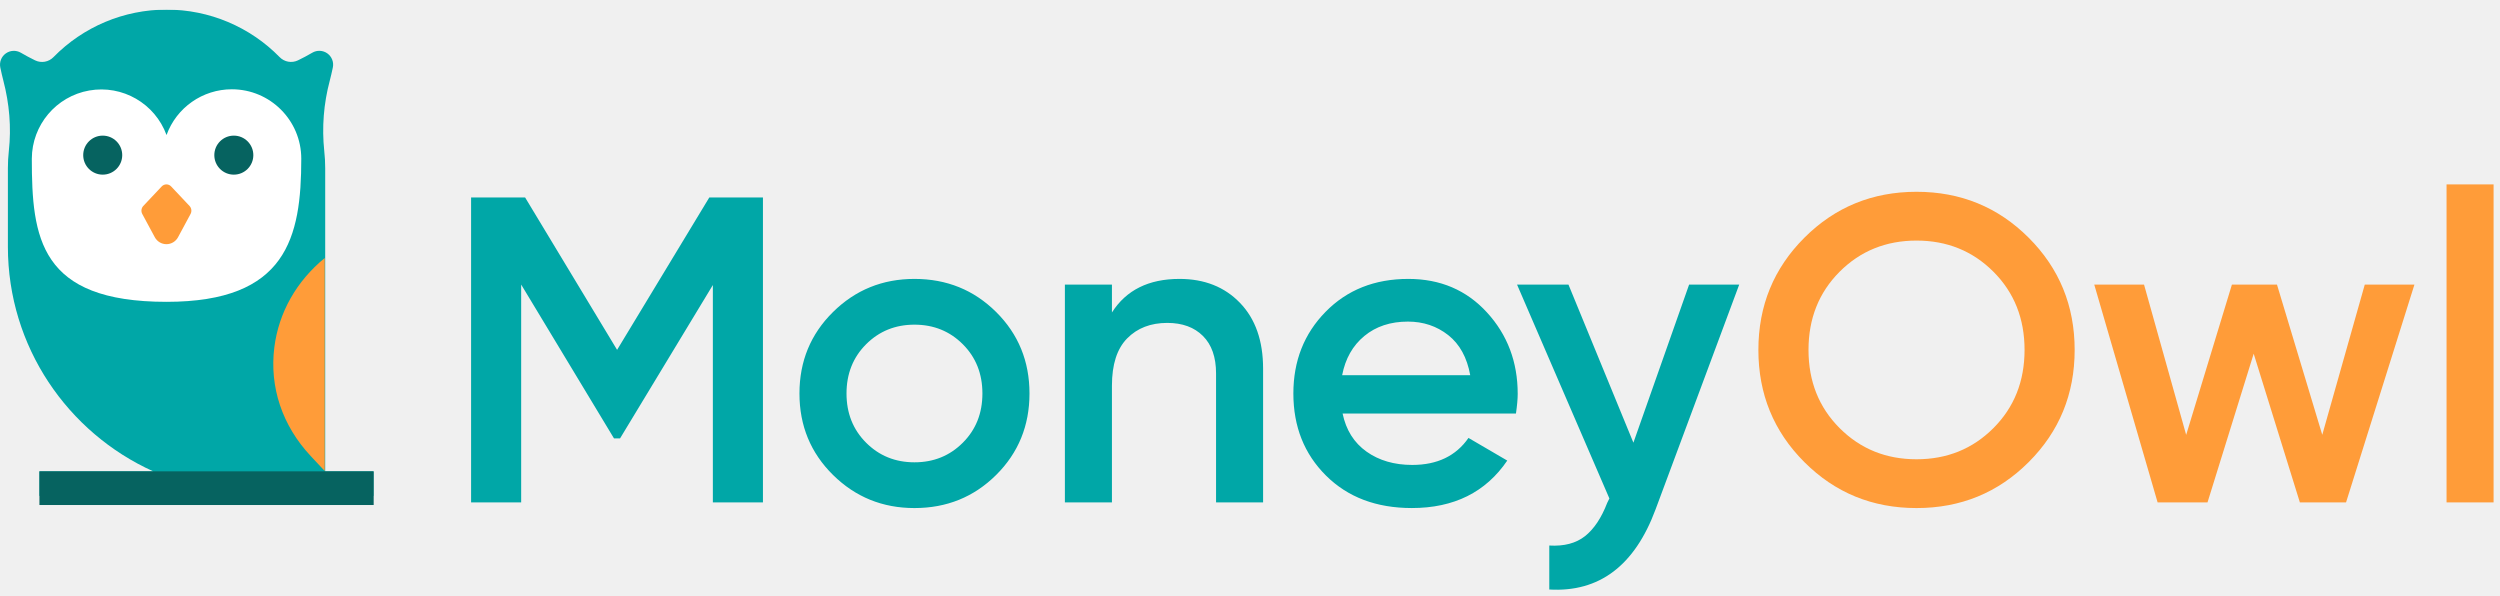
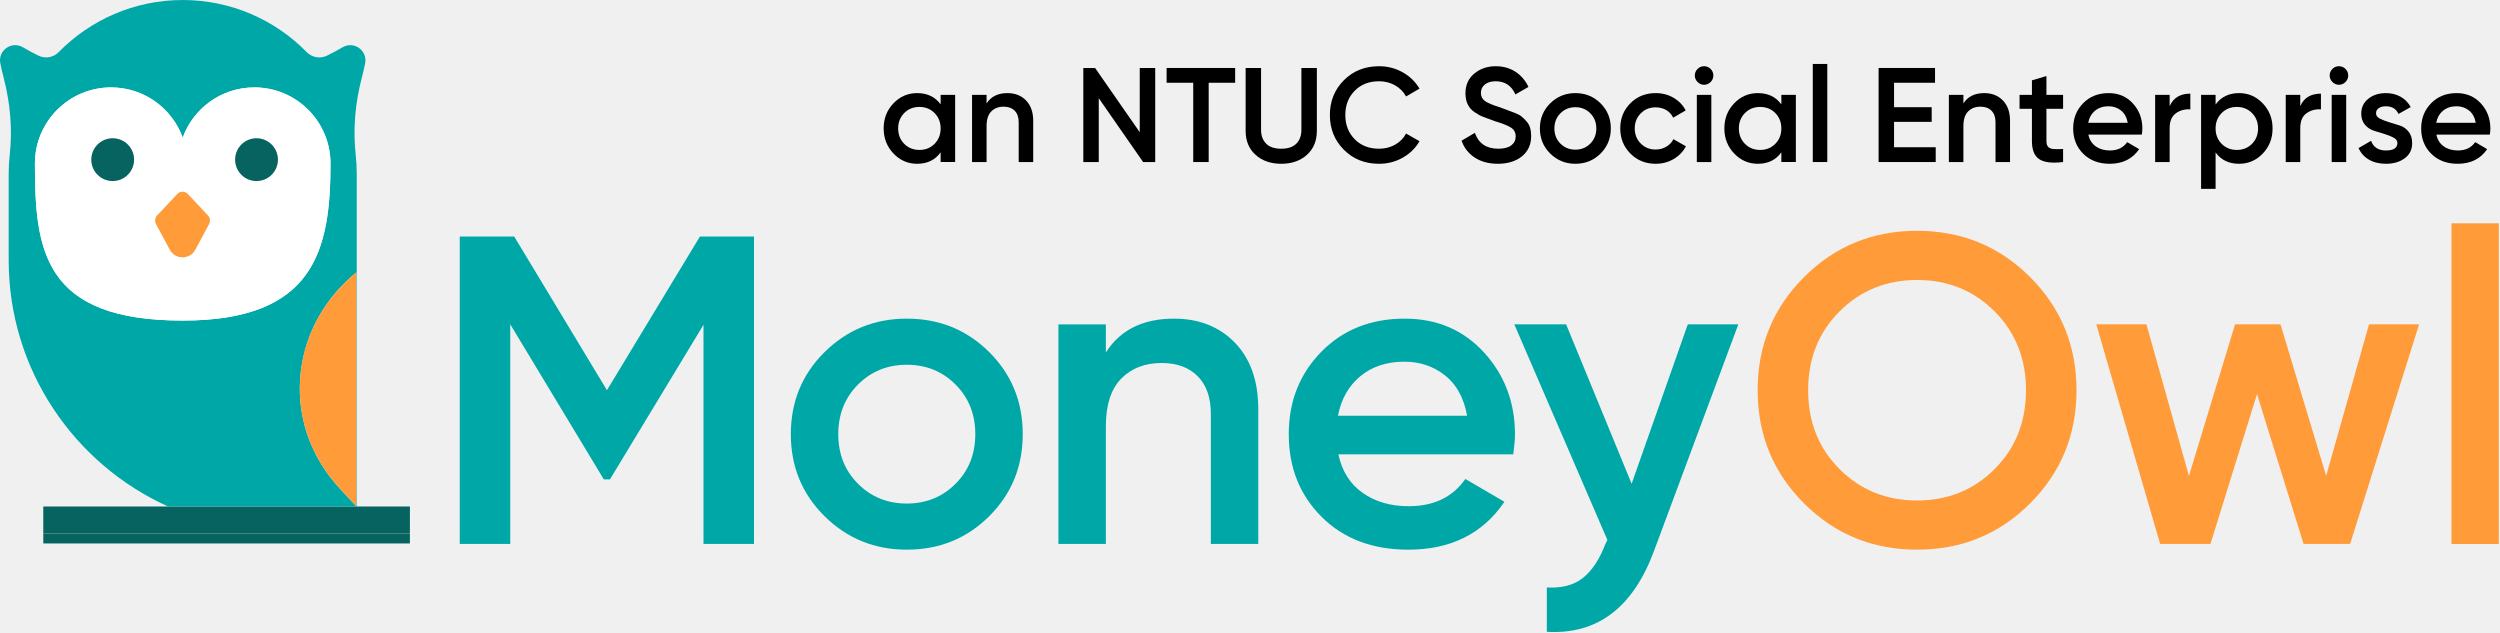
- <svg xmlns="http://www.w3.org/2000/svg" xmlns:xlink="http://www.w3.org/1999/xlink" width="147" height="35" viewBox="0 0 147 35">
+ <svg xmlns="http://www.w3.org/2000/svg" xmlns:xlink="http://www.w3.org/1999/xlink" width="178px" height="45px" viewBox="0 0 178 45" version="1.1">
  <defs>
-     <path id="a" d="M0 .324h21.972V28.92H0z" />
+     <polygon id="path-1" points="0 45 177.921 45 177.921 0 0 0" />
  </defs>
-   <g fill="none" fill-rule="evenodd">
-     <g transform="translate(0 .24)">
-       <mask id="b" fill="#fff">
-         <use xlink:href="#a" />
-       </mask>
-       <path fill="#00A7A7" d="M19.122 27.474V9.653a9.21 9.21 0 0 0-.056-1.02 11.4 11.4 0 0 1 .322-4.12c.065-.251.125-.51.182-.78a.814.814 0 0 0-1.205-.875c-.275.16-.56.314-.846.451a.937.937 0 0 1-1.076-.19A9.296 9.296 0 0 0 9.793.325a9.298 9.298 0 0 0-6.65 2.795.936.936 0 0 1-1.076.19 12.47 12.47 0 0 1-.844-.451.814.814 0 0 0-1.204.875c.056.267.115.525.18.774.35 1.346.474 2.739.321 4.12a9.176 9.176 0 0 0-.056 1.026v4.618c0 5.87 3.514 10.932 8.547 13.203H2.319v1.446h19.653v-1.446h-2.85z" mask="url(#b)" />
+   <g id="latest" stroke="none" stroke-width="1" fill="none" fill-rule="evenodd">
+     <g id="1024px---homepage--copy" transform="translate(-58, -20)">
+       <g id="Group-57" transform="translate(58, 20)">
+         <polygon id="Fill-1" fill="#066360" points="3.082 38.694 29.185 38.694 29.185 37.984 3.082 37.984" />
+         <polygon id="Fill-2" fill="#066360" points="25.4 36.063 11.969 36.063 3.082 36.063 3.082 37.984 29.185 37.984 29.185 36.063" />
+         <g id="Group-15">
+           <path d="M23.532,11.646 C23.532,8.652 21.104,6.224 18.108,6.224 C15.762,6.224 13.764,7.713 13.009,9.799 C12.253,7.713 10.256,6.224 7.91,6.224 C4.913,6.224 2.485,8.652 2.485,11.646 C2.485,17.82 3.082,22.825 13.009,22.825 C22.385,22.825 23.532,17.82 23.532,11.646 L23.532,11.646 Z M25.365,36.041 L25.365,19.399 C23.159,21.209 21.774,23.649 21.428,26.375 C21.035,29.477 22.046,32.495 24.271,34.871 L25.365,36.041 Z M24.395,3.365 C25.209,2.893 26.188,3.607 25.995,4.529 C25.92,4.886 25.84,5.231 25.754,5.564 C25.289,7.351 25.124,9.201 25.327,11.039 C25.375,11.482 25.4,11.934 25.4,12.392 L25.4,36.063 L11.969,36.063 C5.285,33.045 0.618,26.323 0.618,18.526 L0.618,12.392 C0.618,11.931 0.642,11.476 0.692,11.03 C0.895,9.194 0.73,7.343 0.265,5.556 C0.179,5.226 0.099,4.883 0.025,4.527 C-0.168,3.607 0.813,2.893 1.626,3.365 C1.99,3.579 2.369,3.783 2.748,3.965 C3.229,4.197 3.802,4.095 4.177,3.712 C6.427,1.423 9.553,0.001 13.009,0.001 C16.465,0.001 19.593,1.423 21.841,3.713 C22.218,4.096 22.79,4.197 23.272,3.966 C23.651,3.783 24.03,3.579 24.395,3.365 L24.395,3.365 Z" id="Fill-3" fill="#00A7A7" />
+           <path d="M25.365,19.399 L25.365,36.04 L24.271,34.871 C22.046,32.494 21.035,29.477 21.427,26.376 C21.774,23.649 23.159,21.209 25.365,19.399" id="Fill-5" fill="#FF9C39" />
+           <path d="M9.548,11.367 C9.548,10.525 8.864,9.844 8.023,9.844 C7.183,9.844 6.5,10.525 6.5,11.367 C6.5,12.209 7.183,12.89 8.023,12.89 C8.864,12.89 9.548,12.209 9.548,11.367 L9.548,11.367 Z M14.884,15.961 C14.993,15.758 14.961,15.504 14.806,15.337 L13.365,13.808 C13.166,13.598 12.831,13.598 12.632,13.808 L11.192,15.337 C11.036,15.504 11.004,15.758 11.113,15.961 L12.093,17.779 C12.481,18.502 13.516,18.502 13.906,17.779 L14.884,15.961 Z M19.788,11.367 C19.788,10.525 19.105,9.844 18.263,9.844 C17.421,9.844 16.74,10.525 16.74,11.367 C16.74,12.209 17.421,12.89 18.263,12.89 C19.105,12.89 19.788,12.209 19.788,11.367 L19.788,11.367 Z M18.109,6.224 C21.105,6.224 23.532,8.652 23.532,11.646 C23.532,17.819 22.385,22.825 13.009,22.825 C3.082,22.825 2.486,17.819 2.486,11.646 C2.486,8.652 4.913,6.224 7.91,6.224 C10.256,6.224 12.253,7.713 13.009,9.798 C13.765,7.713 15.763,6.224 18.109,6.224 L18.109,6.224 Z" id="Fill-7" fill="#FFFFFF" />
+           <path d="M18.262,9.844 C19.105,9.844 19.788,10.525 19.788,11.367 C19.788,12.209 19.105,12.89 18.262,12.89 C17.421,12.89 16.741,12.209 16.741,11.367 C16.741,10.525 17.421,9.844 18.262,9.844" id="Fill-9" fill="#066360" />
+           <path d="M14.805,15.337 C14.96,15.504 14.992,15.758 14.883,15.961 L13.906,17.778 C13.515,18.502 12.48,18.502 12.092,17.778 L11.113,15.961 C11.003,15.758 11.035,15.504 11.191,15.337 L12.631,13.808 C12.83,13.598 13.165,13.598 13.365,13.808 L14.805,15.337 Z" id="Fill-11" fill="#FF9C39" />
+           <path d="M8.022,9.844 C8.864,9.844 9.547,10.525 9.547,11.367 C9.547,12.209 8.864,12.89 8.022,12.89 C7.182,12.89 6.5,12.209 6.5,11.367 C6.5,10.525 7.182,9.844 8.022,9.844" id="Fill-13" fill="#066360" />
+         </g>
+         <g id="Group-56">
+           <path d="M64.38,10.24 C64.667,10.53 65.027,10.675 65.461,10.675 C65.895,10.675 66.255,10.53 66.542,10.24 C66.829,9.95 66.973,9.585 66.973,9.144 C66.973,8.704 66.829,8.34 66.542,8.049 C66.255,7.759 65.895,7.614 65.461,7.614 C65.027,7.614 64.667,7.759 64.38,8.049 C64.093,8.34 63.949,8.704 63.949,9.144 C63.949,9.585 64.093,9.95 64.38,10.24 L64.38,10.24 Z M66.973,6.753 L68.006,6.753 L68.006,11.536 L66.973,11.536 L66.973,10.847 C66.584,11.389 66.026,11.661 65.299,11.661 C64.642,11.661 64.08,11.417 63.615,10.929 C63.15,10.441 62.916,9.846 62.916,9.144 C62.916,8.437 63.15,7.84 63.615,7.356 C64.08,6.871 64.642,6.629 65.299,6.629 C66.026,6.629 66.584,6.896 66.973,7.432 L66.973,6.753 Z" id="Fill-16" fill="#000000" />
+           <path d="M71.727,6.629 C72.275,6.629 72.718,6.804 73.057,7.155 C73.395,7.506 73.564,7.987 73.564,8.6 L73.564,11.537 L72.531,11.537 L72.531,8.705 C72.531,8.348 72.435,8.073 72.244,7.882 C72.052,7.691 71.79,7.595 71.458,7.595 C71.095,7.595 70.802,7.709 70.579,7.935 C70.356,8.161 70.244,8.507 70.244,8.973 L70.244,11.537 L69.21,11.537 L69.21,6.753 L70.244,6.753 L70.244,7.365 C70.556,6.875 71.051,6.629 71.727,6.629" id="Fill-18" fill="#000000" />
+           <polygon id="Fill-20" fill="#000000" points="81.15 4.84 82.251 4.84 82.251 11.537 81.389 11.537 78.232 6.993 78.232 11.537 77.132 11.537 77.132 4.84 77.971 4.84 81.15 9.415" />
+           <polygon id="Fill-22" fill="#000000" points="87.943 4.84 87.943 5.892 86.058 5.892 86.058 11.537 84.958 11.537 84.958 5.892 83.063 5.892 83.063 4.84" />
+           <path d="M93.052,11.025 C92.579,11.449 91.971,11.661 91.225,11.661 C90.478,11.661 89.868,11.449 89.397,11.025 C88.924,10.601 88.689,10.031 88.689,9.317 L88.689,4.84 L89.788,4.84 L89.788,9.25 C89.788,9.658 89.909,9.983 90.148,10.226 C90.386,10.468 90.746,10.589 91.225,10.589 C91.701,10.589 92.061,10.468 92.3,10.226 C92.54,9.983 92.659,9.658 92.659,9.25 L92.659,4.84 L93.76,4.84 L93.76,9.317 C93.76,10.031 93.523,10.601 93.052,11.025" id="Fill-24" fill="#000000" />
+           <path d="M98.189,11.661 C97.18,11.661 96.345,11.328 95.682,10.661 C95.019,9.994 94.687,9.17 94.687,8.188 C94.687,7.206 95.019,6.382 95.682,5.715 C96.345,5.049 97.18,4.715 98.189,4.715 C98.794,4.715 99.354,4.859 99.868,5.146 C100.38,5.433 100.781,5.822 101.068,6.313 L100.111,6.868 C99.932,6.536 99.672,6.273 99.332,6.078 C98.991,5.884 98.609,5.786 98.189,5.786 C97.474,5.786 96.895,6.013 96.452,6.466 C96.008,6.919 95.787,7.493 95.787,8.188 C95.787,8.883 96.008,9.457 96.452,9.91 C96.895,10.363 97.474,10.589 98.189,10.589 C98.609,10.589 98.992,10.492 99.336,10.298 C99.681,10.103 99.939,9.84 100.111,9.508 L101.068,10.054 C100.788,10.545 100.39,10.935 99.876,11.225 C99.364,11.516 98.8,11.661 98.189,11.661" id="Fill-26" fill="#000000" />
+           <path d="M106.646,11.661 C106.001,11.661 105.455,11.514 105.004,11.221 C104.555,10.928 104.241,10.526 104.063,10.015 L105.009,9.46 C105.278,10.213 105.833,10.589 106.674,10.589 C107.088,10.589 107.4,10.508 107.607,10.346 C107.814,10.184 107.917,9.973 107.917,9.712 C107.917,9.438 107.806,9.23 107.583,9.086 C107.359,8.943 106.963,8.786 106.395,8.614 C106.084,8.498 105.828,8.403 105.626,8.328 C105.425,8.254 105.215,8.142 104.996,7.992 C104.775,7.842 104.611,7.656 104.502,7.432 C104.394,7.209 104.34,6.948 104.34,6.648 C104.34,6.055 104.55,5.584 104.971,5.237 C105.392,4.889 105.899,4.715 106.493,4.715 C107.028,4.715 107.497,4.846 107.899,5.107 C108.3,5.369 108.61,5.729 108.827,6.188 L107.899,6.724 C107.618,6.099 107.149,5.786 106.493,5.786 C106.173,5.786 105.918,5.862 105.727,6.012 C105.536,6.161 105.44,6.364 105.44,6.619 C105.44,6.863 105.538,7.055 105.734,7.195 C105.929,7.336 106.284,7.484 106.796,7.64 C107.047,7.735 107.23,7.804 107.346,7.848 C107.462,7.891 107.629,7.954 107.847,8.036 C108.065,8.118 108.227,8.204 108.334,8.295 C108.442,8.385 108.558,8.498 108.681,8.634 C108.804,8.769 108.891,8.925 108.942,9.099 C108.993,9.273 109.018,9.47 109.018,9.69 C109.018,10.296 108.799,10.776 108.363,11.13 C107.926,11.484 107.353,11.661 106.646,11.661" id="Fill-28" fill="#000000" />
+           <path d="M111.104,10.226 C111.391,10.513 111.745,10.656 112.166,10.656 C112.586,10.656 112.941,10.513 113.227,10.226 C113.514,9.939 113.658,9.579 113.658,9.144 C113.658,8.711 113.514,8.351 113.227,8.064 C112.941,7.777 112.586,7.633 112.166,7.633 C111.745,7.633 111.391,7.777 111.104,8.064 C110.817,8.351 110.673,8.711 110.673,9.144 C110.673,9.579 110.817,9.939 111.104,10.226 M112.166,11.661 C111.464,11.661 110.868,11.418 110.376,10.934 C109.885,10.449 109.64,9.852 109.64,9.144 C109.64,8.437 109.885,7.84 110.376,7.356 C110.868,6.871 111.464,6.629 112.166,6.629 C112.874,6.629 113.471,6.871 113.959,7.356 C114.447,7.84 114.691,8.437 114.691,9.144 C114.691,9.852 114.447,10.449 113.959,10.934 C113.471,11.418 112.874,11.661 112.166,11.661" id="Fill-30" fill="#000000" />
+           <path d="M117.886,11.661 C117.165,11.661 116.564,11.418 116.084,10.934 C115.602,10.449 115.362,9.852 115.362,9.144 C115.362,8.431 115.602,7.832 116.084,7.351 C116.564,6.869 117.165,6.629 117.886,6.629 C118.353,6.629 118.776,6.74 119.159,6.964 C119.541,7.187 119.829,7.487 120.02,7.863 L119.13,8.379 C119.022,8.15 118.859,7.97 118.638,7.839 C118.418,7.708 118.163,7.643 117.876,7.643 C117.456,7.643 117.103,7.786 116.82,8.073 C116.535,8.36 116.394,8.718 116.394,9.144 C116.394,9.572 116.535,9.929 116.82,10.216 C117.103,10.503 117.456,10.647 117.876,10.647 C118.157,10.647 118.41,10.579 118.638,10.446 C118.865,10.312 119.034,10.133 119.15,9.91 L120.038,10.417 C119.835,10.8 119.541,11.103 119.159,11.326 C118.776,11.549 118.353,11.661 117.886,11.661" id="Fill-32" fill="#000000" />
+           <mask id="mask-2" fill="white">
+             <use xlink:href="#path-1" />
+           </mask>
+           <g id="Clip-35" />
+           <path d="M120.814,11.537 L121.847,11.537 L121.847,6.753 L120.814,6.753 L120.814,11.537 Z M121.795,5.839 C121.664,5.97 121.51,6.036 121.331,6.036 C121.152,6.036 120.997,5.97 120.867,5.839 C120.736,5.709 120.671,5.554 120.671,5.375 C120.671,5.197 120.734,5.042 120.862,4.912 C120.989,4.781 121.145,4.715 121.331,4.715 C121.515,4.715 121.672,4.781 121.8,4.912 C121.927,5.042 121.991,5.197 121.991,5.375 C121.991,5.554 121.926,5.709 121.795,5.839 L121.795,5.839 Z" id="Fill-34" fill="#000000" mask="url(#mask-2)" />
+           <path d="M124.239,10.24 C124.526,10.53 124.886,10.675 125.32,10.675 C125.754,10.675 126.114,10.53 126.401,10.24 C126.688,9.95 126.832,9.585 126.832,9.144 C126.832,8.704 126.688,8.34 126.401,8.049 C126.114,7.759 125.754,7.614 125.32,7.614 C124.886,7.614 124.526,7.759 124.239,8.049 C123.952,8.34 123.808,8.704 123.808,9.144 C123.808,9.585 123.952,9.95 124.239,10.24 L124.239,10.24 Z M126.832,6.753 L127.865,6.753 L127.865,11.536 L126.832,11.536 L126.832,10.847 C126.442,11.389 125.885,11.661 125.157,11.661 C124.501,11.661 123.939,11.417 123.473,10.929 C123.008,10.441 122.775,9.846 122.775,9.144 C122.775,8.437 123.008,7.84 123.473,7.356 C123.939,6.871 124.501,6.629 125.157,6.629 C125.885,6.629 126.442,6.896 126.832,7.432 L126.832,6.753 Z" id="Fill-36" fill="#000000" mask="url(#mask-2)" />
+           <polygon id="Fill-37" fill="#000000" mask="url(#mask-2)" points="129.07 11.537 130.103 11.537 130.103 4.553 129.07 4.553" />
+           <polygon id="Fill-38" fill="#000000" mask="url(#mask-2)" points="134.857 10.484 137.823 10.484 137.823 11.537 133.757 11.537 133.757 4.84 137.775 4.84 137.775 5.892 134.857 5.892 134.857 7.633 137.536 7.633 137.536 8.676 134.857 8.676" />
+           <path d="M141.277,6.629 C141.825,6.629 142.268,6.804 142.607,7.155 C142.945,7.506 143.114,7.987 143.114,8.6 L143.114,11.537 L142.081,11.537 L142.081,8.705 C142.081,8.348 141.985,8.073 141.794,7.882 C141.602,7.691 141.34,7.595 141.009,7.595 C140.645,7.595 140.352,7.709 140.129,7.935 C139.906,8.161 139.794,8.507 139.794,8.973 L139.794,11.537 L138.76,11.537 L138.76,6.753 L139.794,6.753 L139.794,7.365 C140.106,6.875 140.601,6.629 141.277,6.629" id="Fill-39" fill="#000000" mask="url(#mask-2)" />
+           <path d="M146.892,7.748 L145.706,7.748 L145.706,10.044 C145.706,10.242 145.75,10.384 145.84,10.47 C145.929,10.556 146.062,10.603 146.237,10.613 C146.413,10.623 146.63,10.622 146.892,10.608 L146.892,11.537 C146.102,11.632 145.534,11.563 145.19,11.331 C144.845,11.098 144.673,10.669 144.673,10.044 L144.673,7.748 L143.792,7.748 L143.792,6.753 L144.673,6.753 L144.673,5.72 L145.706,5.414 L145.706,6.753 L146.892,6.753 L146.892,7.748 Z" id="Fill-40" fill="#000000" mask="url(#mask-2)" />
+           <path d="M148.681,8.743 L151.494,8.743 C151.423,8.354 151.263,8.06 151.011,7.863 C150.759,7.665 150.463,7.566 150.126,7.566 C149.743,7.566 149.424,7.671 149.169,7.882 C148.914,8.092 148.751,8.379 148.681,8.743 L148.681,8.743 Z M148.691,9.585 C148.767,9.948 148.943,10.227 149.217,10.422 C149.492,10.617 149.826,10.714 150.221,10.714 C150.77,10.714 151.181,10.516 151.455,10.12 L152.307,10.618 C151.835,11.313 151.136,11.661 150.212,11.661 C149.434,11.661 148.806,11.423 148.327,10.948 C147.849,10.473 147.61,9.871 147.61,9.144 C147.61,8.431 147.845,7.832 148.318,7.351 C148.789,6.869 149.396,6.629 150.135,6.629 C150.837,6.629 151.412,6.874 151.862,7.365 C152.312,7.856 152.536,8.452 152.536,9.154 C152.536,9.263 152.524,9.406 152.498,9.585 L148.691,9.585 Z" id="Fill-41" fill="#000000" mask="url(#mask-2)" />
+           <path d="M154.479,7.557 C154.74,6.964 155.231,6.667 155.952,6.667 L155.952,7.786 C155.556,7.761 155.212,7.855 154.918,8.069 C154.625,8.283 154.479,8.635 154.479,9.126 L154.479,11.537 L153.446,11.537 L153.446,6.753 L154.479,6.753 L154.479,7.557 Z" id="Fill-42" fill="#000000" mask="url(#mask-2)" />
+           <path d="M158.181,10.24 C158.468,10.53 158.828,10.675 159.262,10.675 C159.696,10.675 160.056,10.53 160.343,10.24 C160.63,9.95 160.774,9.585 160.774,9.144 C160.774,8.704 160.63,8.34 160.343,8.049 C160.056,7.759 159.696,7.614 159.262,7.614 C158.828,7.614 158.468,7.759 158.181,8.049 C157.894,8.34 157.75,8.704 157.75,9.144 C157.75,9.585 157.894,9.95 158.181,10.24 M159.424,6.629 C160.081,6.629 160.643,6.872 161.109,7.36 C161.574,7.848 161.807,8.443 161.807,9.144 C161.807,9.852 161.574,10.449 161.109,10.934 C160.643,11.418 160.081,11.661 159.424,11.661 C158.698,11.661 158.139,11.393 157.75,10.857 L157.75,13.449 L156.717,13.449 L156.717,6.753 L157.75,6.753 L157.75,7.442 C158.139,6.9 158.698,6.629 159.424,6.629" id="Fill-43" fill="#000000" mask="url(#mask-2)" />
+           <path d="M163.778,7.557 C164.039,6.964 164.53,6.667 165.251,6.667 L165.251,7.786 C164.855,7.761 164.511,7.855 164.217,8.069 C163.924,8.283 163.778,8.635 163.778,9.126 L163.778,11.537 L162.745,11.537 L162.745,6.753 L163.778,6.753 L163.778,7.557 Z" id="Fill-44" fill="#000000" mask="url(#mask-2)" />
+           <path d="M166.016,11.537 L167.049,11.537 L167.049,6.753 L166.016,6.753 L166.016,11.537 Z M166.997,5.839 C166.866,5.97 166.712,6.036 166.533,6.036 C166.354,6.036 166.199,5.97 166.069,5.839 C165.938,5.709 165.873,5.554 165.873,5.375 C165.873,5.197 165.936,5.042 166.064,4.912 C166.191,4.781 166.347,4.715 166.533,4.715 C166.718,4.715 166.874,4.781 167.002,4.912 C167.13,5.042 167.193,5.197 167.193,5.375 C167.193,5.554 167.128,5.709 166.997,5.839 L166.997,5.839 Z" id="Fill-45" fill="#000000" mask="url(#mask-2)" />
+           <path d="M169.174,8.067 C169.174,8.225 169.262,8.349 169.439,8.44 C169.615,8.531 169.827,8.615 170.074,8.692 C170.322,8.768 170.575,8.846 170.835,8.926 C171.095,9.005 171.312,9.153 171.486,9.37 C171.659,9.586 171.747,9.859 171.747,10.188 C171.747,10.647 171.57,11.007 171.216,11.269 C170.862,11.53 170.417,11.661 169.882,11.661 C169.409,11.661 169.004,11.562 168.666,11.364 C168.328,11.167 168.083,10.893 167.93,10.542 L168.82,10.025 C168.986,10.484 169.339,10.714 169.882,10.714 C170.424,10.714 170.695,10.535 170.695,10.178 C170.695,10.025 170.607,9.9 170.432,9.805 C170.256,9.709 170.045,9.623 169.797,9.547 C169.55,9.471 169.296,9.393 169.037,9.313 C168.778,9.233 168.56,9.089 168.384,8.882 C168.209,8.674 168.121,8.412 168.121,8.092 C168.121,7.652 168.288,7.298 168.623,7.031 C168.958,6.763 169.374,6.629 169.872,6.629 C170.268,6.629 170.619,6.716 170.929,6.892 C171.238,7.067 171.476,7.311 171.642,7.624 L170.771,8.112 C170.606,7.748 170.306,7.567 169.872,7.567 C169.674,7.567 169.508,7.609 169.374,7.694 C169.24,7.779 169.174,7.903 169.174,8.067" id="Fill-46" fill="#000000" mask="url(#mask-2)" />
+           <path d="M173.459,8.743 L176.272,8.743 C176.201,8.354 176.041,8.06 175.789,7.863 C175.537,7.665 175.242,7.566 174.904,7.566 C174.521,7.566 174.202,7.671 173.947,7.882 C173.692,8.092 173.529,8.379 173.459,8.743 L173.459,8.743 Z M173.469,9.585 C173.545,9.948 173.721,10.227 173.995,10.422 C174.27,10.617 174.605,10.714 175,10.714 C175.548,10.714 175.959,10.516 176.233,10.12 L177.085,10.618 C176.613,11.313 175.915,11.661 174.99,11.661 C174.212,11.661 173.584,11.423 173.105,10.948 C172.627,10.473 172.388,9.871 172.388,9.144 C172.388,8.431 172.624,7.832 173.096,7.351 C173.567,6.869 174.174,6.629 174.913,6.629 C175.615,6.629 176.19,6.874 176.641,7.365 C177.09,7.856 177.314,8.452 177.314,9.154 C177.314,9.263 177.302,9.406 177.276,9.585 L173.469,9.585 Z" id="Fill-47" fill="#000000" mask="url(#mask-2)" />
+           <polygon id="Fill-48" fill="#00A7A7" mask="url(#mask-2)" points="53.685 16.84 53.685 38.73 50.088 38.73 50.088 23.126 43.428 34.133 42.992 34.132 36.33 23.092 36.33 38.73 32.733 38.73 32.733 16.84 36.611 16.84 43.214 27.783 49.835 16.84" />
+           <path d="M61.091,34.446 C62.029,35.384 63.187,35.853 64.563,35.853 C65.939,35.853 67.096,35.384 68.033,34.446 C68.972,33.508 69.441,32.33 69.441,30.912 C69.441,29.494 68.972,28.317 68.033,27.378 C67.096,26.44 65.939,25.971 64.563,25.971 C63.187,25.971 62.029,26.44 61.091,27.378 C60.154,28.317 59.685,29.494 59.685,30.912 C59.685,32.33 60.154,33.508 61.091,34.446 M64.563,39.136 C62.269,39.136 60.32,38.344 58.715,36.76 C57.11,35.175 56.307,33.226 56.307,30.912 C56.307,28.598 57.11,26.649 58.715,25.064 C60.32,23.48 62.269,22.687 64.563,22.687 C66.877,22.687 68.831,23.48 70.426,25.064 C72.021,26.649 72.819,28.598 72.819,30.912 C72.819,33.226 72.021,35.175 70.426,36.76 C68.831,38.344 66.877,39.136 64.563,39.136" id="Fill-49" fill="#00A7A7" mask="url(#mask-2)" />
+           <path d="M83.585,22.688 C85.378,22.688 86.826,23.262 87.932,24.407 C89.036,25.555 89.589,27.128 89.589,29.13 L89.589,38.73 L86.212,38.73 L86.212,29.474 C86.212,28.306 85.899,27.41 85.273,26.785 C84.648,26.16 83.793,25.846 82.709,25.846 C81.521,25.846 80.562,26.216 79.832,26.956 C79.103,27.697 78.737,28.828 78.737,30.349 L78.737,38.73 L75.36,38.73 L75.36,23.095 L78.737,23.095 L78.737,25.096 C79.759,23.491 81.375,22.688 83.585,22.688" id="Fill-50" fill="#00A7A7" mask="url(#mask-2)" />
+           <path d="M95.263,29.599 L104.457,29.599 C104.228,28.327 103.701,27.368 102.879,26.722 C102.055,26.076 101.091,25.752 99.987,25.752 C98.736,25.752 97.692,26.097 96.859,26.784 C96.025,27.473 95.493,28.411 95.263,29.599 L95.263,29.599 Z M95.294,32.35 C95.544,33.539 96.118,34.451 97.014,35.087 C97.91,35.724 99.005,36.041 100.299,36.041 C102.091,36.041 103.436,35.395 104.332,34.102 L107.115,35.728 C105.573,38 103.29,39.137 100.267,39.137 C97.724,39.137 95.669,38.36 94.106,36.807 C92.543,35.254 91.76,33.289 91.76,30.912 C91.76,28.578 92.532,26.623 94.076,25.049 C95.618,23.475 97.599,22.687 100.016,22.687 C102.311,22.687 104.192,23.491 105.662,25.096 C107.13,26.701 107.867,28.65 107.867,30.943 C107.867,31.298 107.825,31.767 107.742,32.35 L95.294,32.35 Z" id="Fill-51" fill="#00A7A7" mask="url(#mask-2)" />
+           <path d="M120.171,23.094 L123.768,23.094 L117.764,39.23 C116.263,43.275 113.719,45.193 110.133,44.985 L110.133,41.826 C111.196,41.888 112.051,41.664 112.697,41.154 C113.344,40.642 113.875,39.845 114.292,38.761 L114.448,38.448 L107.819,23.094 L111.509,23.094 L116.172,34.444 L120.171,23.094 Z" id="Fill-52" fill="#00A7A7" mask="url(#mask-2)" />
+           <path d="M130.976,33.398 C132.466,34.889 134.306,35.634 136.496,35.634 C138.684,35.634 140.524,34.889 142.015,33.398 C143.505,31.908 144.25,30.036 144.25,27.785 C144.25,25.533 143.505,23.662 142.015,22.171 C140.524,20.681 138.684,19.935 136.496,19.935 C134.306,19.935 132.466,20.681 130.976,22.171 C129.485,23.662 128.74,25.533 128.74,27.785 C128.74,30.036 129.485,31.908 130.976,33.398 M144.548,35.837 C142.348,38.037 139.664,39.136 136.496,39.136 C133.326,39.136 130.642,38.037 128.443,35.837 C126.244,33.638 125.144,30.954 125.144,27.785 C125.144,24.616 126.244,21.932 128.443,19.732 C130.642,17.533 133.326,16.433 136.496,16.433 C139.664,16.433 142.348,17.533 144.548,19.732 C146.747,21.932 147.847,24.616 147.847,27.785 C147.847,30.954 146.747,33.638 144.548,35.837" id="Fill-53" fill="#FF9C39" mask="url(#mask-2)" />
+           <polygon id="Fill-54" fill="#FF9C39" mask="url(#mask-2)" points="168.674 23.094 172.239 23.094 167.329 38.73 164.015 38.73 160.699 28.057 157.385 38.73 153.802 38.73 149.254 23.094 152.827 23.094 155.853 33.884 159.136 23.094 162.371 23.094 165.622 33.879" />
+           <polygon id="Fill-55" fill="#FF9C39" mask="url(#mask-2)" points="174.544 38.73 177.922 38.73 177.922 15.901 174.544 15.901" />
+         </g>
+       </g>
    </g>
-     <path fill="#FFF" d="M13.632 5.25a4.084 4.084 0 0 0-3.84 2.69 4.085 4.085 0 0 0-7.921 1.392c0 4.648.448 8.416 7.922 8.416 7.059 0 7.922-3.768 7.922-8.416a4.083 4.083 0 0 0-4.083-4.082" />
-     <path fill="#FF9C39" d="M10.468 13.95l.737-1.369a.409.409 0 0 0-.06-.47l-1.084-1.15a.378.378 0 0 0-.551 0l-1.085 1.15a.409.409 0 0 0-.06.47l.738 1.369a.775.775 0 0 0 1.365 0M16.131 20.421c-.295 2.336.465 4.607 2.141 6.396l.823.88V15.17c-1.66 1.362-2.704 3.198-2.964 5.251" />
-     <path fill="#066360" d="M2.319 29.695h19.653v-1.98H2.319z" />
-     <path fill="#00A7A7" d="M44.861 11.61v17.93h-2.945V16.76l-5.456 9.016h-.358l-5.457-9.044v12.81H27.7V11.61h3.176l5.409 8.962 5.423-8.963zM50.927 26.031c.769.769 1.717 1.153 2.844 1.153 1.127 0 2.075-.384 2.843-1.153.769-.768 1.152-1.733 1.152-2.894s-.383-2.126-1.152-2.895c-.768-.768-1.716-1.152-2.843-1.152s-2.075.384-2.844 1.152c-.768.769-1.152 1.734-1.152 2.895s.384 2.126 1.152 2.894m2.844 3.843c-1.88 0-3.476-.65-4.79-1.947-1.315-1.298-1.973-2.895-1.973-4.79 0-1.896.658-3.492 1.973-4.79 1.314-1.298 2.91-1.947 4.79-1.947 1.895 0 3.496.65 4.803 1.947 1.306 1.298 1.96 2.894 1.96 4.79 0 1.895-.654 3.492-1.96 4.79-1.307 1.298-2.908 1.947-4.803 1.947M69.352 16.4c1.469 0 2.655.47 3.56 1.41.906.938 1.358 2.227 1.358 3.867v7.863h-2.766v-7.582c0-.956-.257-1.69-.769-2.202s-1.212-.769-2.1-.769c-.974 0-1.76.303-2.357.91-.598.606-.896 1.532-.896 2.779v6.864h-2.767V16.733h2.767v1.64c.836-1.315 2.16-1.973 3.97-1.973M78.918 22.061h7.531c-.188-1.041-.62-1.827-1.294-2.357-.674-.529-1.464-.794-2.369-.794-1.024 0-1.88.282-2.562.846-.683.564-1.118 1.331-1.306 2.305zm.026 2.254c.204.973.674 1.72 1.409 2.241.734.521 1.63.782 2.69.782 1.468 0 2.57-.53 3.304-1.588l2.28 1.332c-1.265 1.861-3.135 2.791-5.61 2.791-2.084 0-3.766-.635-5.047-1.908-1.28-1.272-1.92-2.882-1.92-4.828 0-1.913.63-3.514 1.895-4.803 1.264-1.29 2.886-1.934 4.867-1.934 1.878 0 3.42.658 4.623 1.973 1.204 1.314 1.806 2.911 1.806 4.79 0 .29-.034.674-.103 1.152H78.944zM99.32 16.733h2.946L97.348 29.95c-1.23 3.313-3.314 4.884-6.25 4.713v-2.586c.87.051 1.57-.133 2.1-.551.53-.42.965-1.072 1.307-1.96l.127-.256-5.43-12.577h3.023l3.819 9.297 3.276-9.297z" />
-     <path fill="#FF9C39" d="M108.17 25.173c1.221 1.222 2.729 1.832 4.522 1.832 1.793 0 3.3-.61 4.52-1.832 1.221-1.22 1.832-2.753 1.832-4.598 0-1.844-.61-3.376-1.831-4.598-1.222-1.22-2.728-1.831-4.521-1.831-1.793 0-3.3.61-4.522 1.831-1.22 1.222-1.83 2.754-1.83 4.598 0 1.845.61 3.378 1.83 4.598m11.117 1.998c-1.801 1.802-4 2.703-6.595 2.703-2.597 0-4.795-.901-6.596-2.703-1.802-1.8-2.703-4-2.703-6.596 0-2.595.9-4.794 2.703-6.596 1.801-1.801 4-2.702 6.596-2.702 2.595 0 4.794.9 6.595 2.702 1.802 1.802 2.703 4.001 2.703 6.596 0 2.596-.9 4.795-2.703 6.596M139.049 16.733h2.92l-4.021 12.807h-2.716l-2.715-8.742-2.715 8.742h-2.935l-3.725-12.807h2.927l2.478 8.838 2.69-8.838h2.649l2.663 8.834zM143.857 29.54h2.766V10.843h-2.766z" />
-     <path fill="#066360" d="M14.896 9.122a1.147 1.147 0 1 1-2.294 0 1.147 1.147 0 0 1 2.294 0M7.187 9.122a1.147 1.147 0 1 1-2.294 0 1.147 1.147 0 0 1 2.294 0" />
  </g>
</svg>
